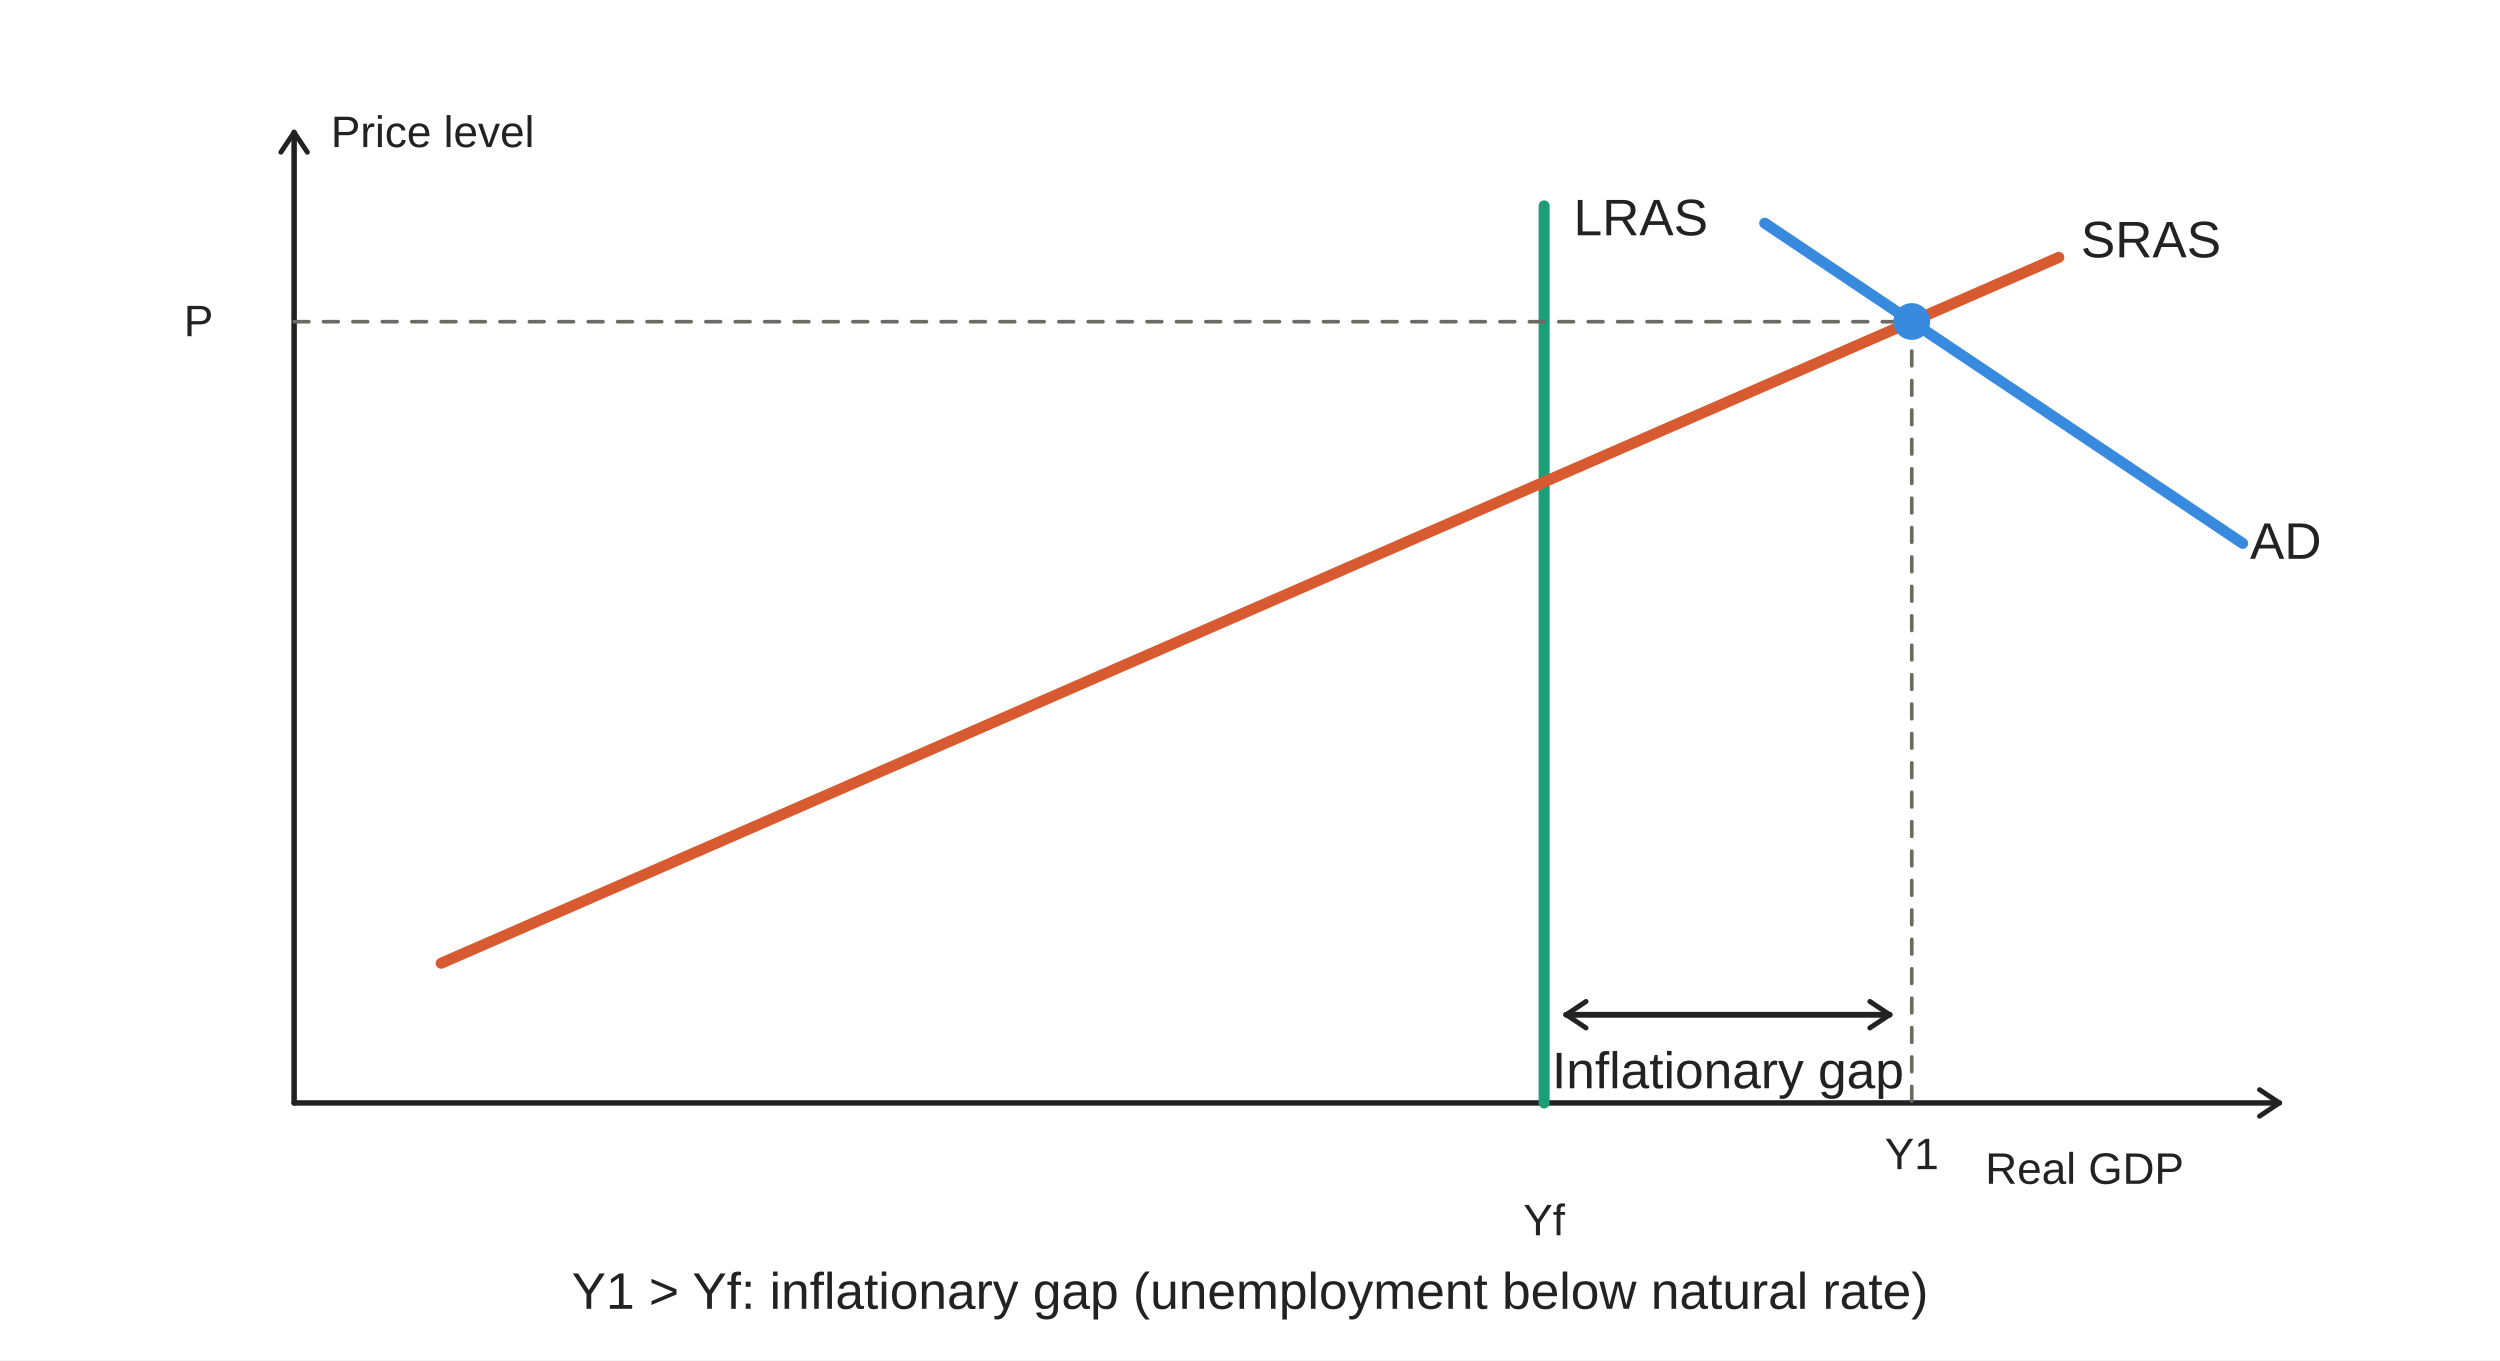
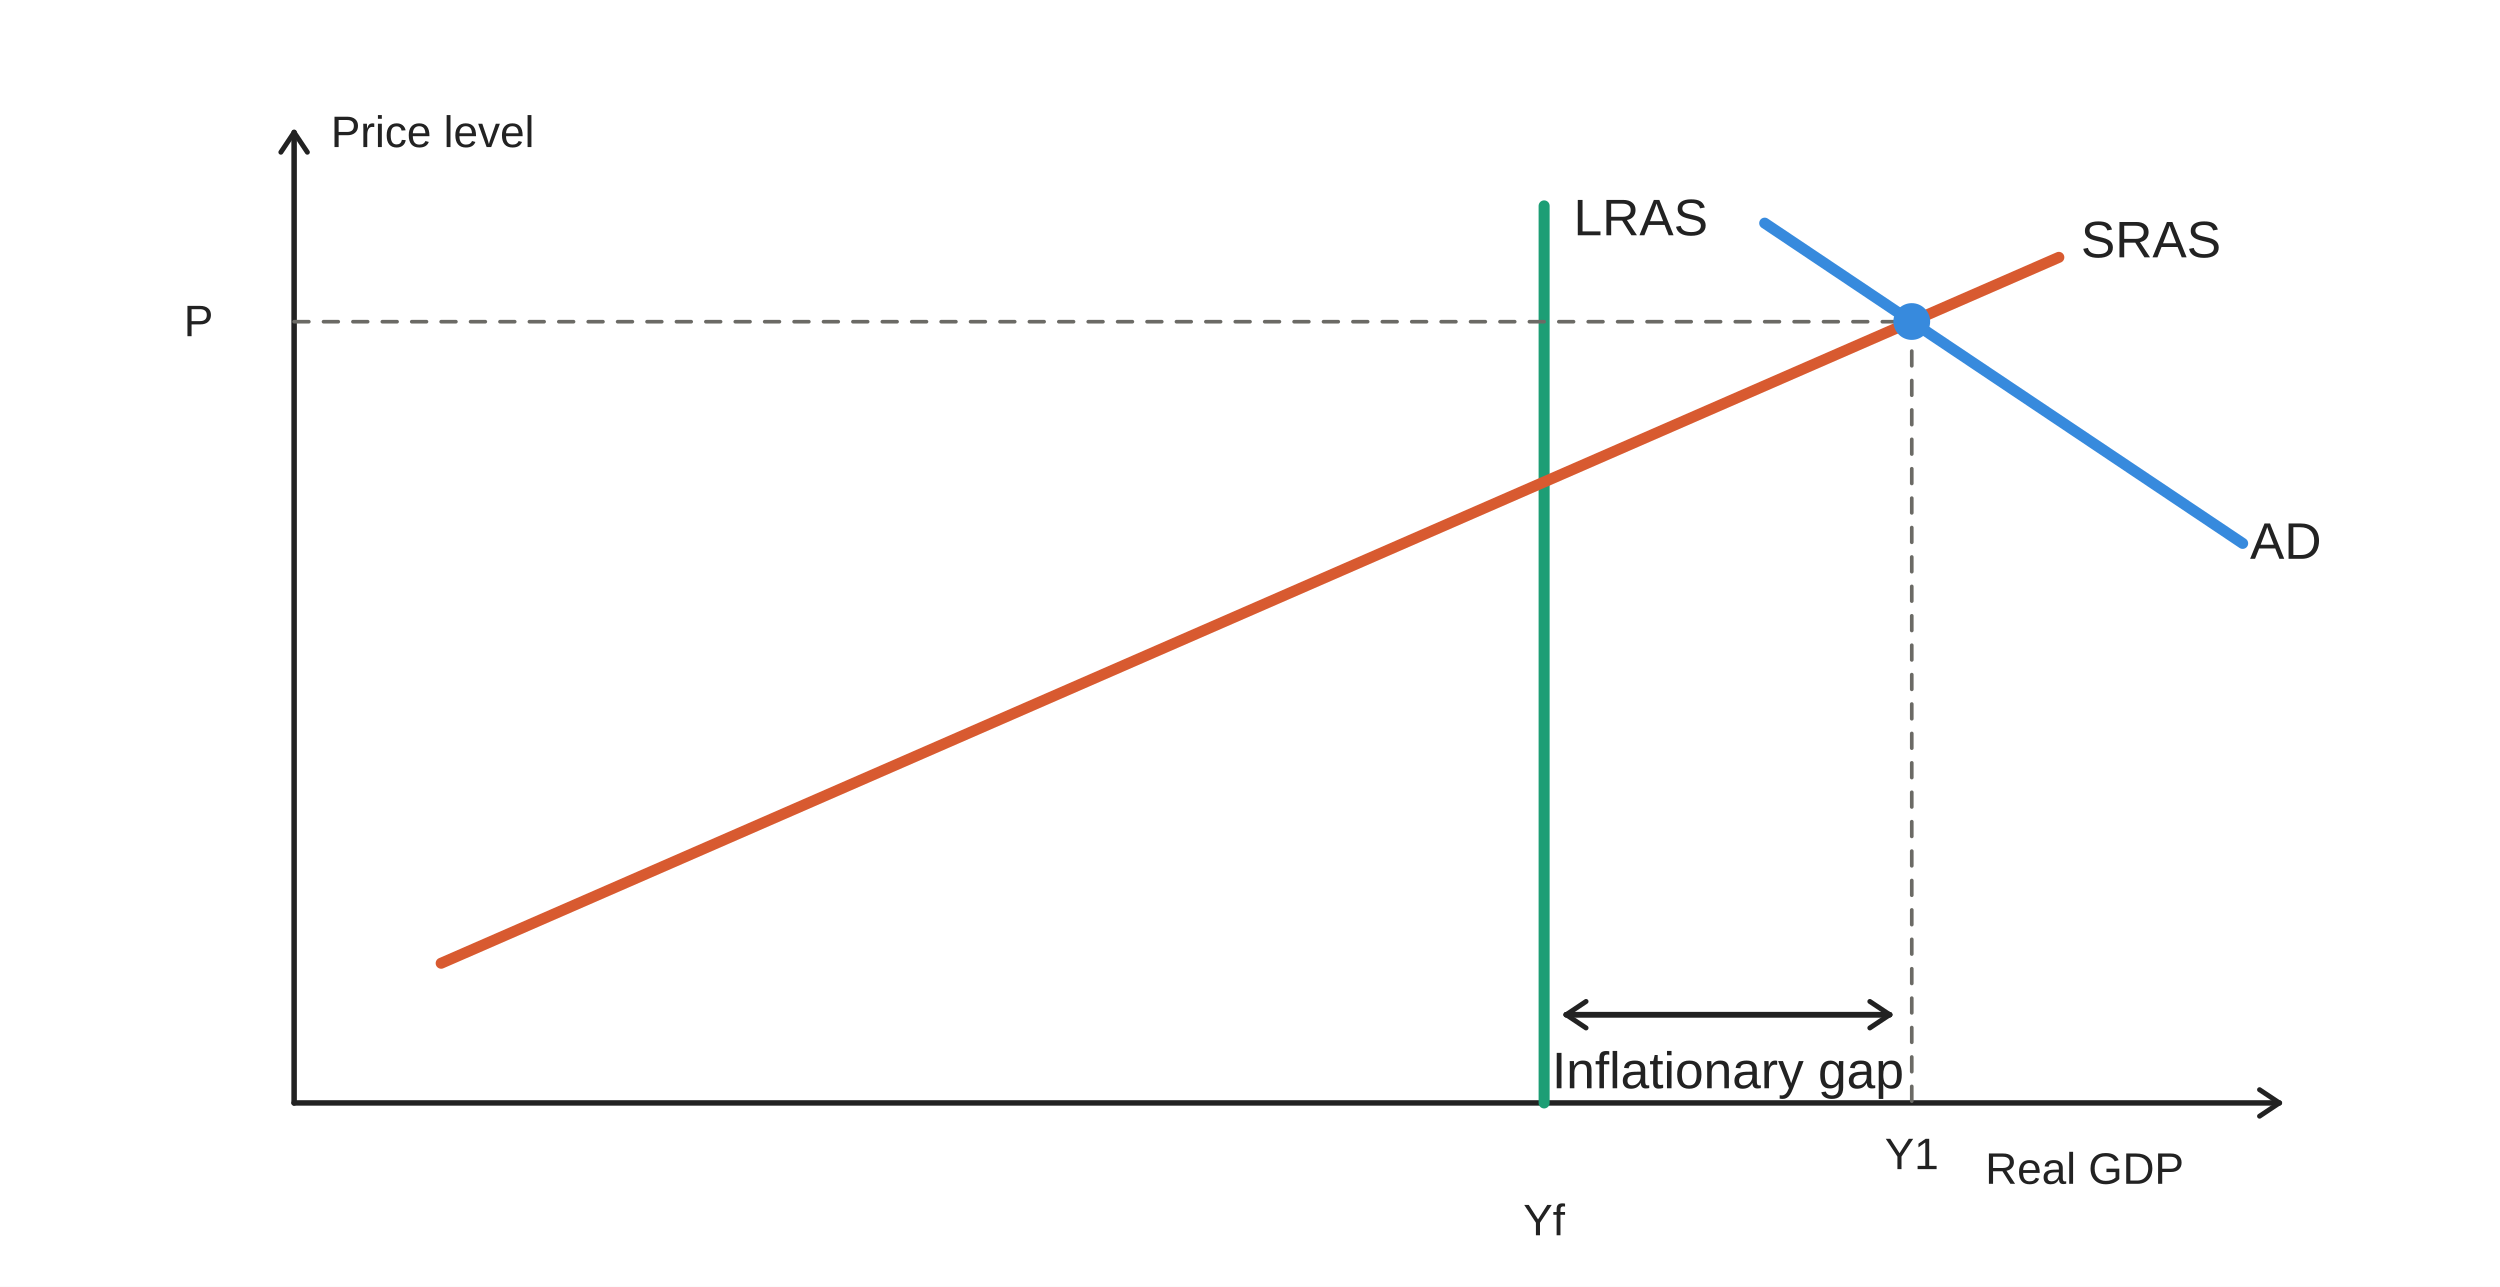
- <svg xmlns="http://www.w3.org/2000/svg" viewBox="0 0 680 370" width="680" height="370" role="img">
+ <svg xmlns="http://www.w3.org/2000/svg" viewBox="0 0 680 350" width="680" height="350" role="img">
  <style>.ts{font-size:12px}.th{font-size:14px;font-weight:500}text{font-family:ui-sans-serif,system-ui,-apple-system,"Segoe UI","Helvetica Neue",Arial,sans-serif;fill:#222}</style>
-   <rect width="680" height="370" fill="#fff" />
+   <rect width="680" height="350" fill="#fff" />
  <defs>
    <marker id="ar" viewBox="0 0 10 10" refX="8" refY="5" markerWidth="6" markerHeight="6" orient="auto-start-reverse">
      <path d="M2 1L8 5L2 9" fill="none" stroke="#222" stroke-width="1.5" stroke-linecap="round" stroke-linejoin="round" />
    </marker>
  </defs>
  <line x1="80.0" y1="300.0" x2="80.0" y2="36.0" stroke="#222" stroke-width="1.5" stroke-linecap="round" marker-end="url(#ar)" />
  <line x1="80.0" y1="300.0" x2="620.0" y2="300.0" stroke="#222" stroke-width="1.5" stroke-linecap="round" marker-end="url(#ar)" />
  <text class="ts" x="90" y="40" text-anchor="start">Price level</text>
  <text class="ts" x="540" y="322" text-anchor="start">Real GDP</text>
  <line x1="420.0" y1="300.0" x2="420.0" y2="56.0" stroke="#1D9E75" stroke-width="3" stroke-linecap="round" />
  <text class="th" x="428" y="64" text-anchor="start">LRAS</text>
  <line x1="120.0" y1="262.0" x2="560.0" y2="70.0" stroke="#D85A30" stroke-width="3" stroke-linecap="round" />
  <text class="th" x="566" y="70" text-anchor="start">SRAS</text>
  <line x1="480.0" y1="60.7" x2="610.0" y2="147.8" stroke="#378ADD" stroke-width="3" stroke-linecap="round" />
  <text class="th" x="612" y="152" text-anchor="start">AD</text>
  <line x1="80.0" y1="87.5" x2="520.0" y2="87.5" stroke="#6b6a65" stroke-width="1" stroke-linecap="round" stroke-dasharray="4 4" />
  <line x1="520.0" y1="87.5" x2="520.0" y2="300.0" stroke="#6b6a65" stroke-width="1" stroke-linecap="round" stroke-dasharray="4 4" />
  <circle cx="520" cy="87.455" r="5" fill="#378ADD" />
  <text class="ts" x="50" y="91.455" text-anchor="start">P</text>
  <text class="ts" x="520" y="318" text-anchor="middle">Y1</text>
  <text class="ts" x="420" y="336" text-anchor="middle">Yf</text>
  <line x1="426.0" y1="276.0" x2="514.0" y2="276.0" stroke="#222" stroke-width="1.5" stroke-linecap="round" marker-end="url(#ar)" />
  <line x1="514.0" y1="276.0" x2="426.0" y2="276.0" stroke="#222" stroke-width="1.5" stroke-linecap="round" marker-end="url(#ar)" />
  <text class="th" x="470" y="296" text-anchor="middle">Inflationary gap</text>
-   <text class="th" x="340" y="356" text-anchor="middle">Y1 &gt; Yf: inflationary gap (unemployment below natural rate)</text>
</svg>
